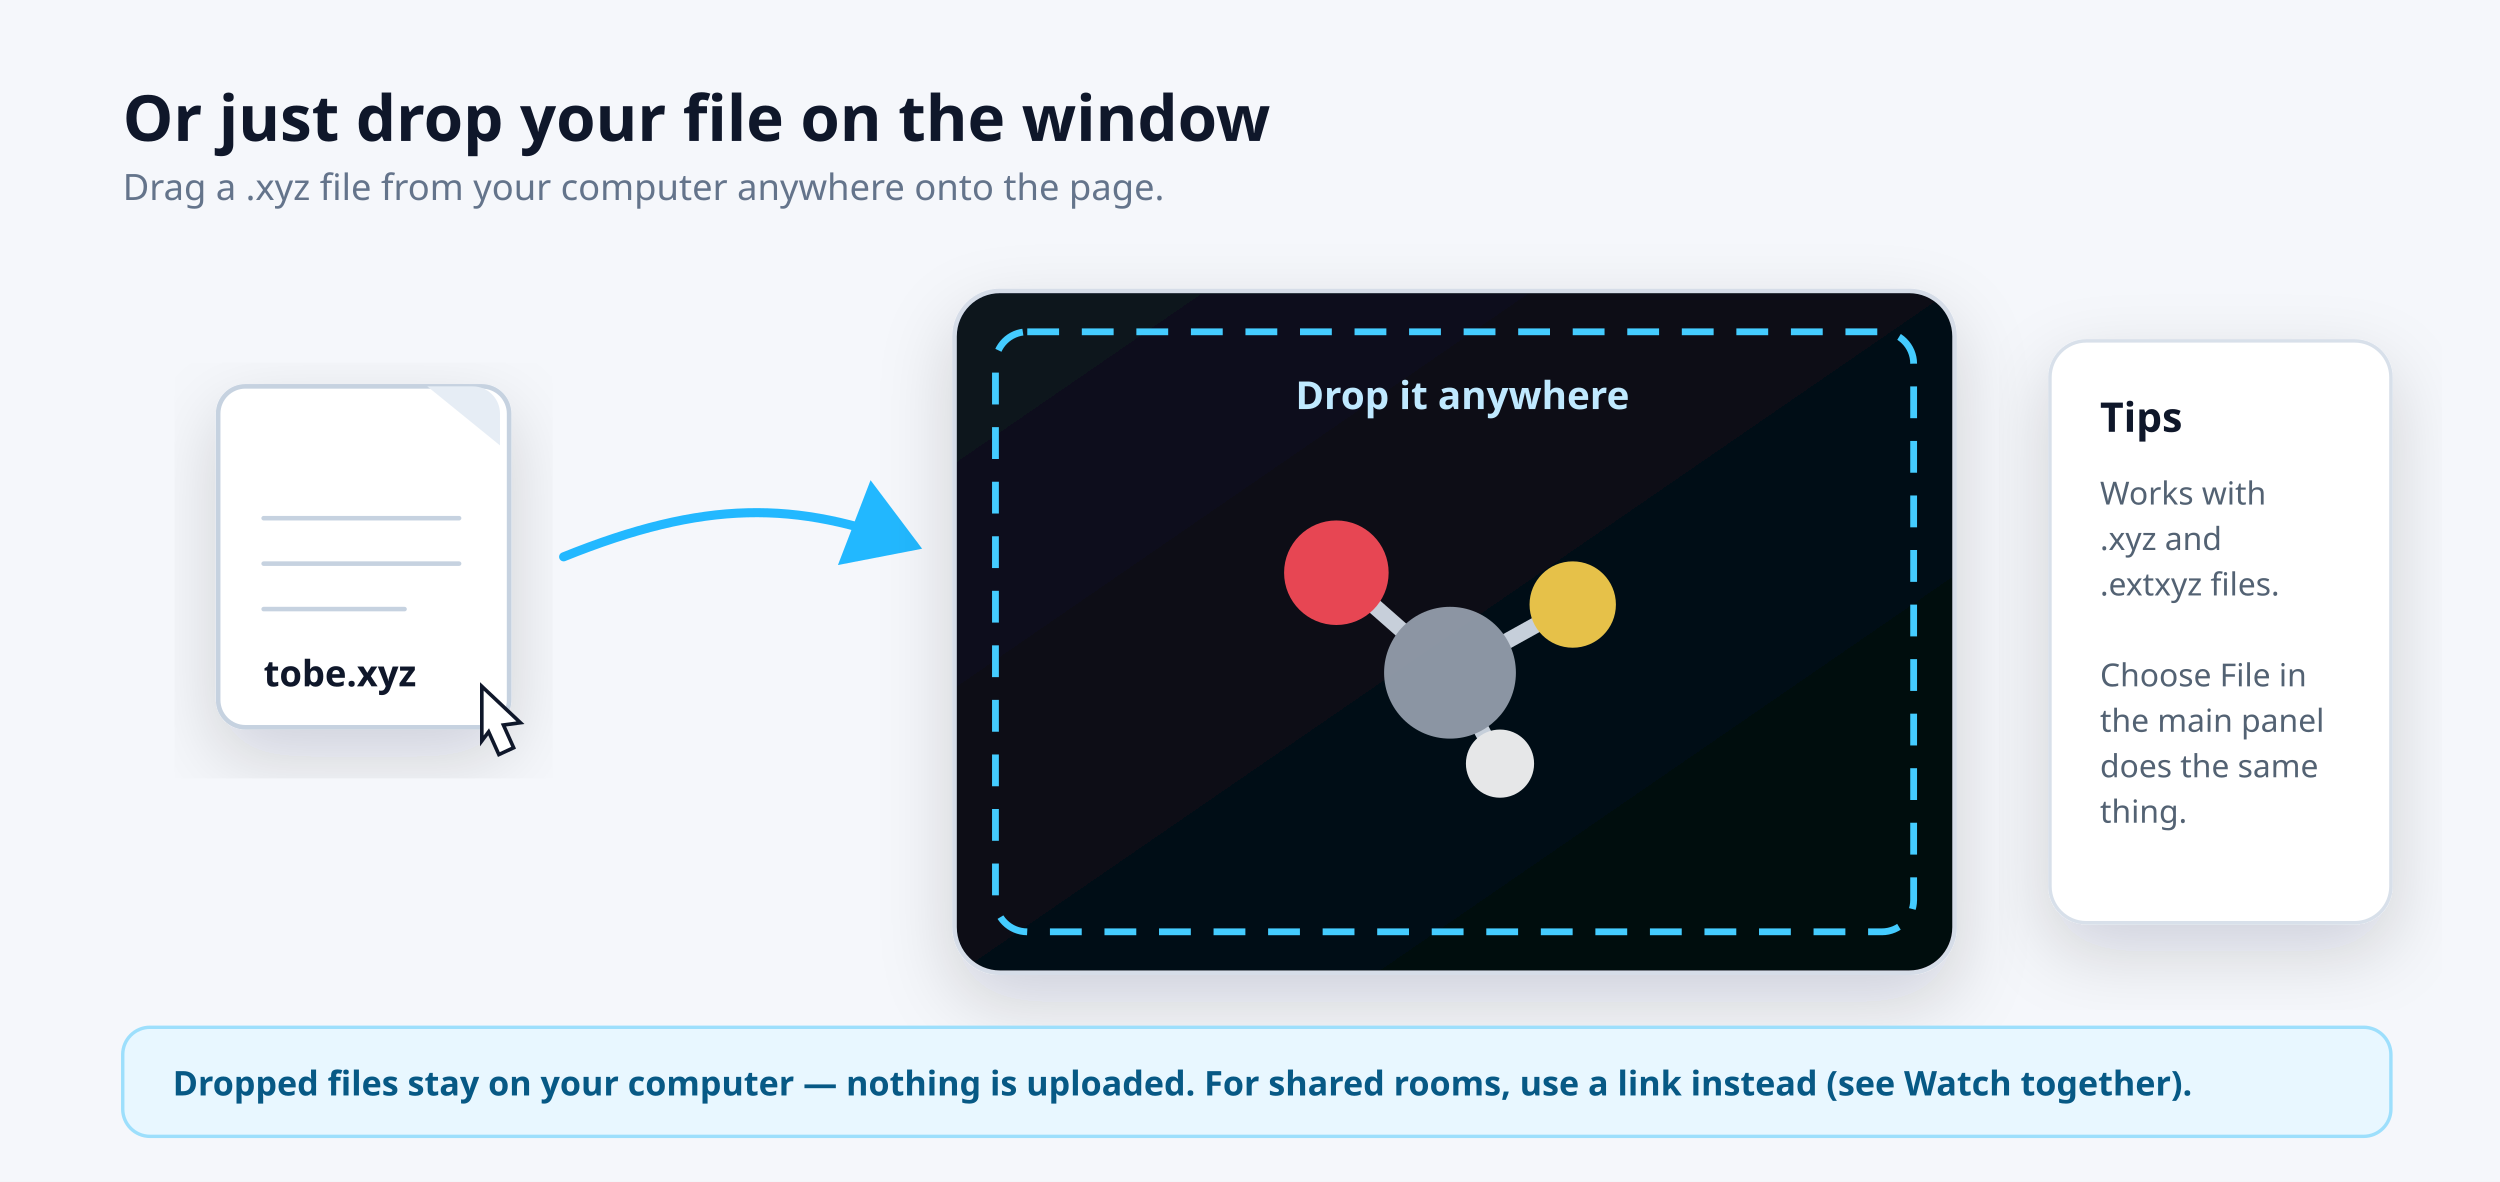
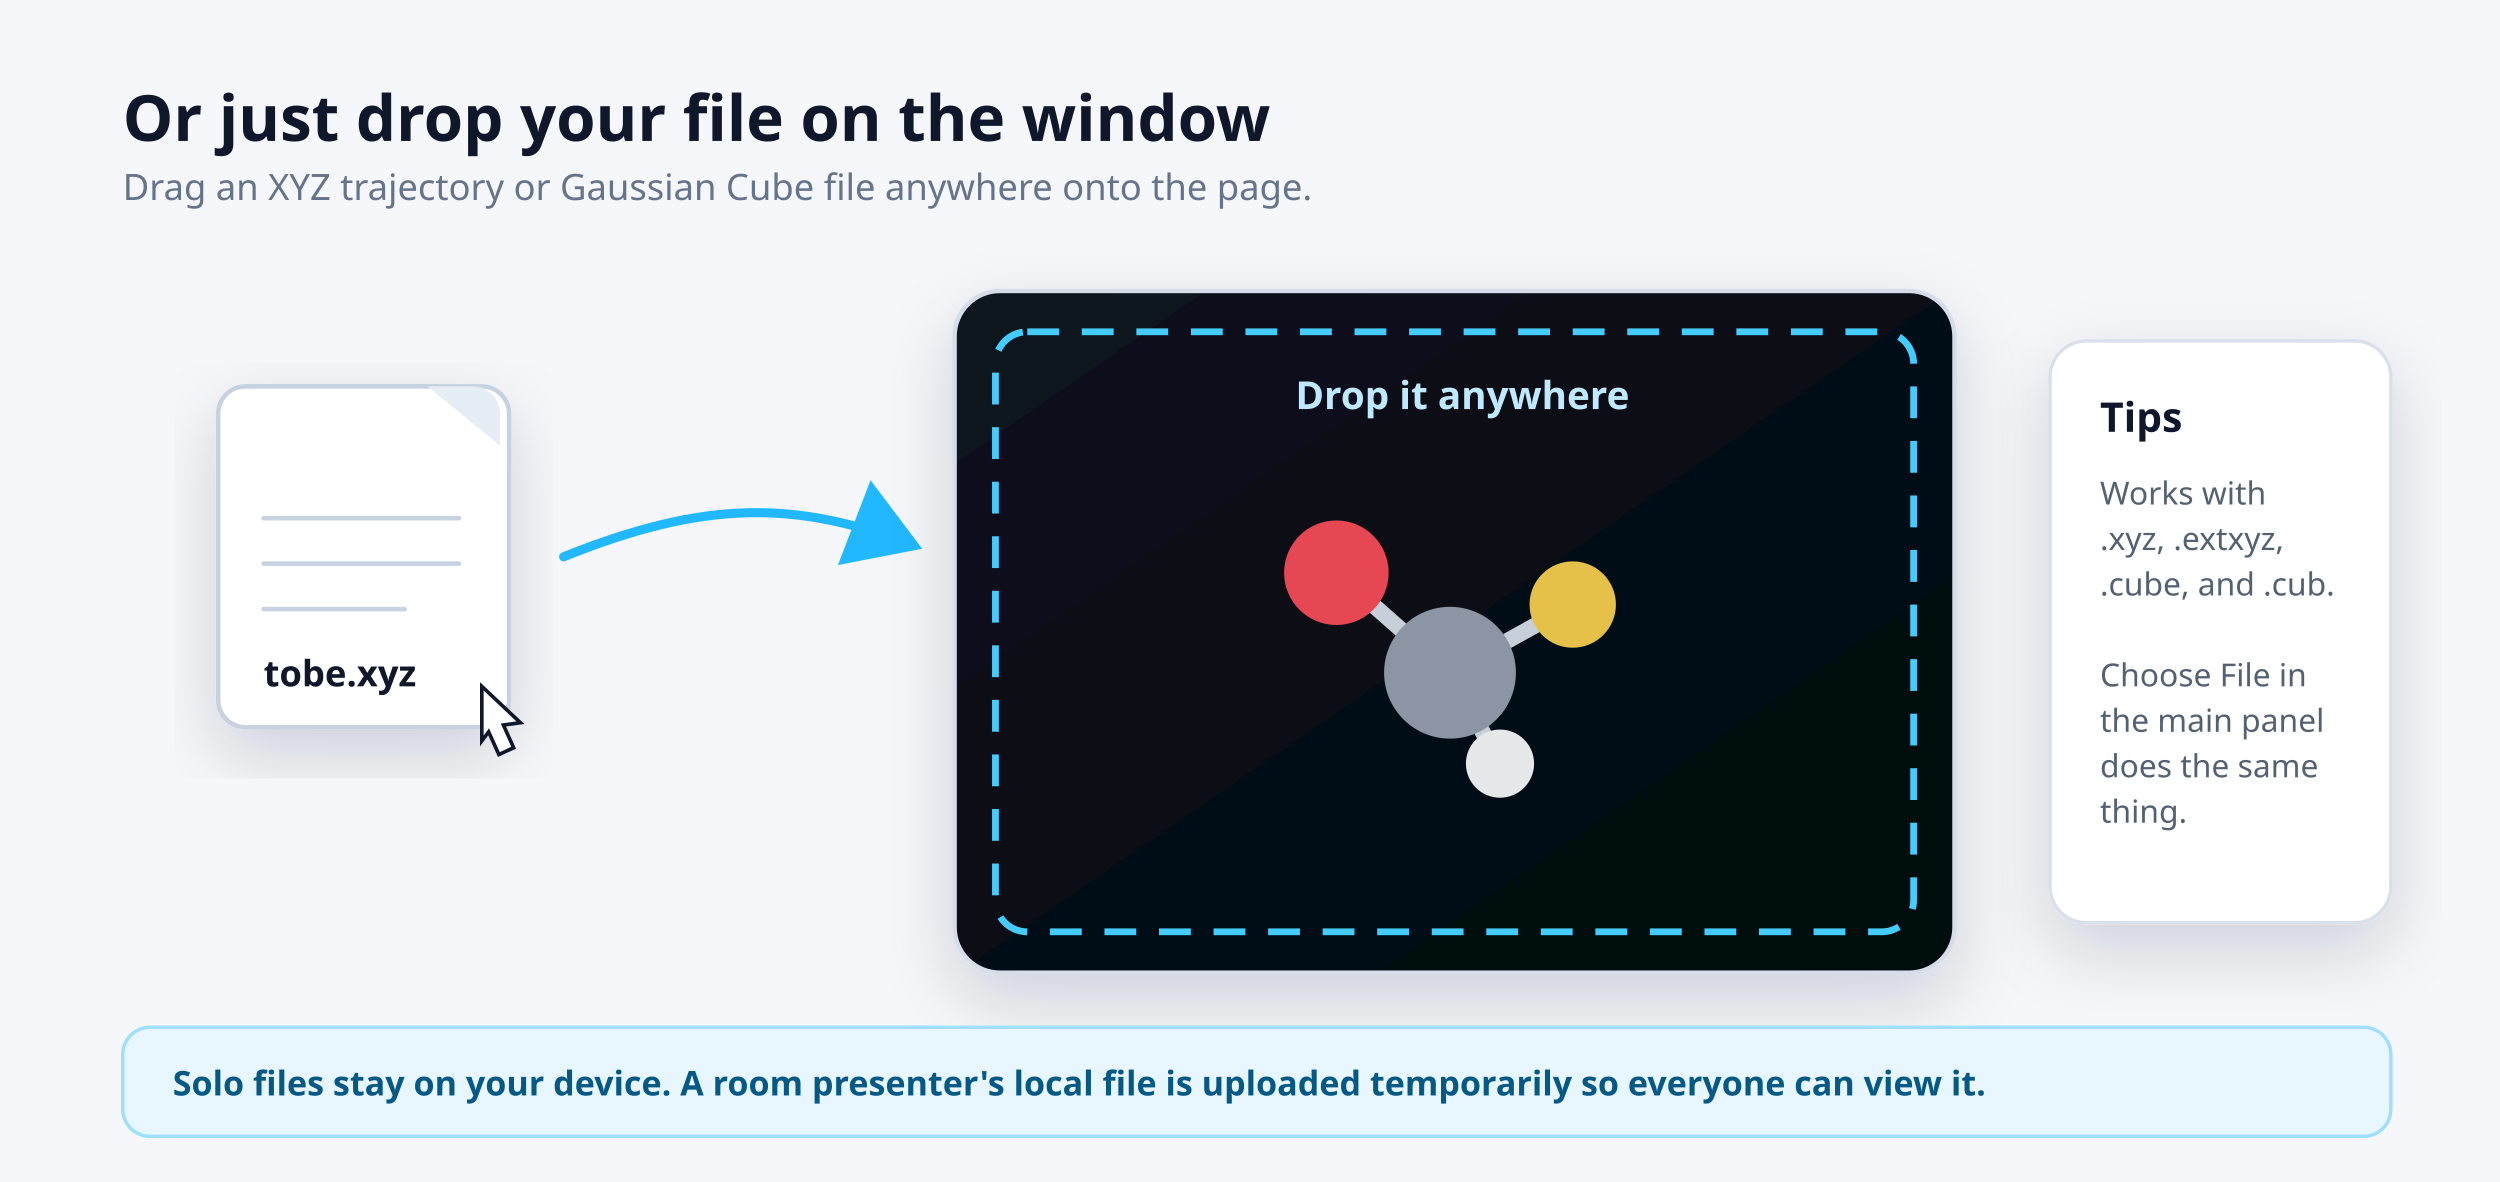
<svg xmlns="http://www.w3.org/2000/svg" width="1100" height="520" viewBox="0 0 1100 520" role="img" aria-labelledby="title desc">
  <defs>
    <filter id="shadow" x="-15%" y="-15%" width="130%" height="130%">
      <feDropShadow dx="0" dy="12" stdDeviation="16" flood-color="#0b1220" flood-opacity="0.16" />
    </filter>
    <linearGradient id="screen" x1="0" y1="0" x2="1" y2="1">
      <stop offset="0" stop-color="#08131f" />
      <stop offset="1" stop-color="#05070c" />
    </linearGradient>
    <style>
      .page { fill: #f5f7fb; }
      .screen { fill: url(#screen); stroke: #d6dde8; stroke-width: 2; filter: url(#shadow); }
      .dropZone { fill: none; stroke: #44ccff; stroke-width: 3; stroke-dasharray: 14 10; }
      .fileCard { fill: #ffffff; stroke: #c6d2e0; stroke-width: 2; filter: url(#shadow); }
      .fileText { fill: #0f172a; font: 800 16px system-ui, sans-serif; }
      .fileLine { stroke: #c6d2e0; stroke-width: 2; stroke-linecap: round; }
      .muted { fill: #93a4b8; font: 14px system-ui, sans-serif; }
      .legendCard { fill: #ffffff; stroke: #d8e0ea; stroke-width: 1.5; filter: url(#shadow); }
      .legendTitle { fill: #0f172a; font: 800 18px system-ui, sans-serif; }
      .legendText { fill: #536273; font: 14px system-ui, sans-serif; }
      .atomBond { stroke: #dce4ef; stroke-width: 7; stroke-linecap: round; }
      .arrow { stroke: #22b8ff; stroke-width: 4; fill: none; stroke-linecap: round; }
      .cursor { fill: #ffffff; stroke: #0f172a; stroke-width: 1.6; }
      .hint { fill: #bfe9ff; font: 700 17px system-ui, sans-serif; }
      .tip { fill: #e8f7ff; stroke: #9ddffc; stroke-width: 1.5; }
      .tipText { fill: #075985; font: 700 15px system-ui, sans-serif; }
    </style>
    <marker id="dropArrowHead" markerWidth="10" markerHeight="10" refX="7" refY="5" orient="auto">
      <path d="M0 0 L8 5 L0 10 z" fill="#22b8ff" />
    </marker>
  </defs>
  <rect class="page" width="1100" height="520" />
  <text x="54" y="62" fill="#0f172a" style="font: 800 28px system-ui, sans-serif;">Or just drop your file on the window</text>
-   <text x="54" y="88" fill="#64748b" style="font: 16px system-ui, sans-serif;">Drag a .xyz file from your computer anywhere onto the page.</text>
+   <text x="54" y="88" fill="#64748b" style="font: 16px system-ui, sans-serif;">Drag an XYZ trajectory or Gaussian Cube file anywhere onto the page.</text>
  <g transform="translate(96 170)">
    <rect class="fileCard" width="128" height="150" rx="12" />
    <path d="M92 0 h20 a12 12 0 0 1 12 12 v14 z" fill="#e6edf5" />
    <line class="fileLine" x1="20" y1="58" x2="106" y2="58" />
    <line class="fileLine" x1="20" y1="78" x2="106" y2="78" />
    <line class="fileLine" x1="20" y1="98" x2="82" y2="98" />
    <text class="fileText" x="20" y="132">tobe.xyz</text>
    <path class="cursor" d="M116 156 l0 -24 l17 16 l-7.5 1 l4.5 10 l-6.5 3 l-4.5 -10 z" />
  </g>
  <path class="arrow" d="M248 245 C310 220, 350 220, 402 240" marker-end="url(#dropArrowHead)" />
  <g transform="translate(420 128)">
    <rect class="screen" width="440" height="300" rx="20" />
    <rect class="dropZone" x="18" y="18" width="404" height="264" rx="14" />
    <g transform="translate(220 138)" opacity="0.9">
      <line class="atomBond" x1="-52" y1="-14" x2="-2" y2="30" />
      <line class="atomBond" x1="-2" y1="30" x2="52" y2="0" />
      <line class="atomBond" x1="-2" y1="30" x2="20" y2="70" />
      <circle cx="-52" cy="-14" r="23" fill="#ff4d5a" />
      <circle cx="-2" cy="30" r="29" fill="#9aa4b2" />
      <circle cx="52" cy="0" r="19" fill="#ffd54f" />
      <circle cx="20" cy="70" r="15" fill="#ffffff" />
    </g>
    <text class="hint" x="150" y="52">Drop it anywhere</text>
  </g>
  <g transform="translate(902 150)">
    <rect class="legendCard" width="150" height="256" rx="16" />
    <text class="legendTitle" x="22" y="40">Tips</text>
    <text class="legendText" x="22" y="72">Works with</text>
-     <text class="legendText" x="22" y="92">.xyz and</text>
-     <text class="legendText" x="22" y="112">.extxyz files.</text>
+     <text class="legendText" x="22" y="92">.xyz, .extxyz,</text>
+     <text class="legendText" x="22" y="112">.cube, and .cub.</text>
    <text class="legendText" x="22" y="152">Choose File in</text>
    <text class="legendText" x="22" y="172">the main panel</text>
    <text class="legendText" x="22" y="192">does the same</text>
    <text class="legendText" x="22" y="212">thing.</text>
  </g>
  <g transform="translate(54 452)">
    <rect class="tip" width="998" height="48" rx="12" />
-     <text class="tipText" x="22" y="30">Dropped files stay on your computer — nothing is uploaded. For shared rooms, use a link instead (see Watch together).</text>
+     <text class="tipText" x="22" y="30">Solo files stay on your device. A room presenter's local file is uploaded temporarily so everyone can view it.</text>
  </g>
</svg>
